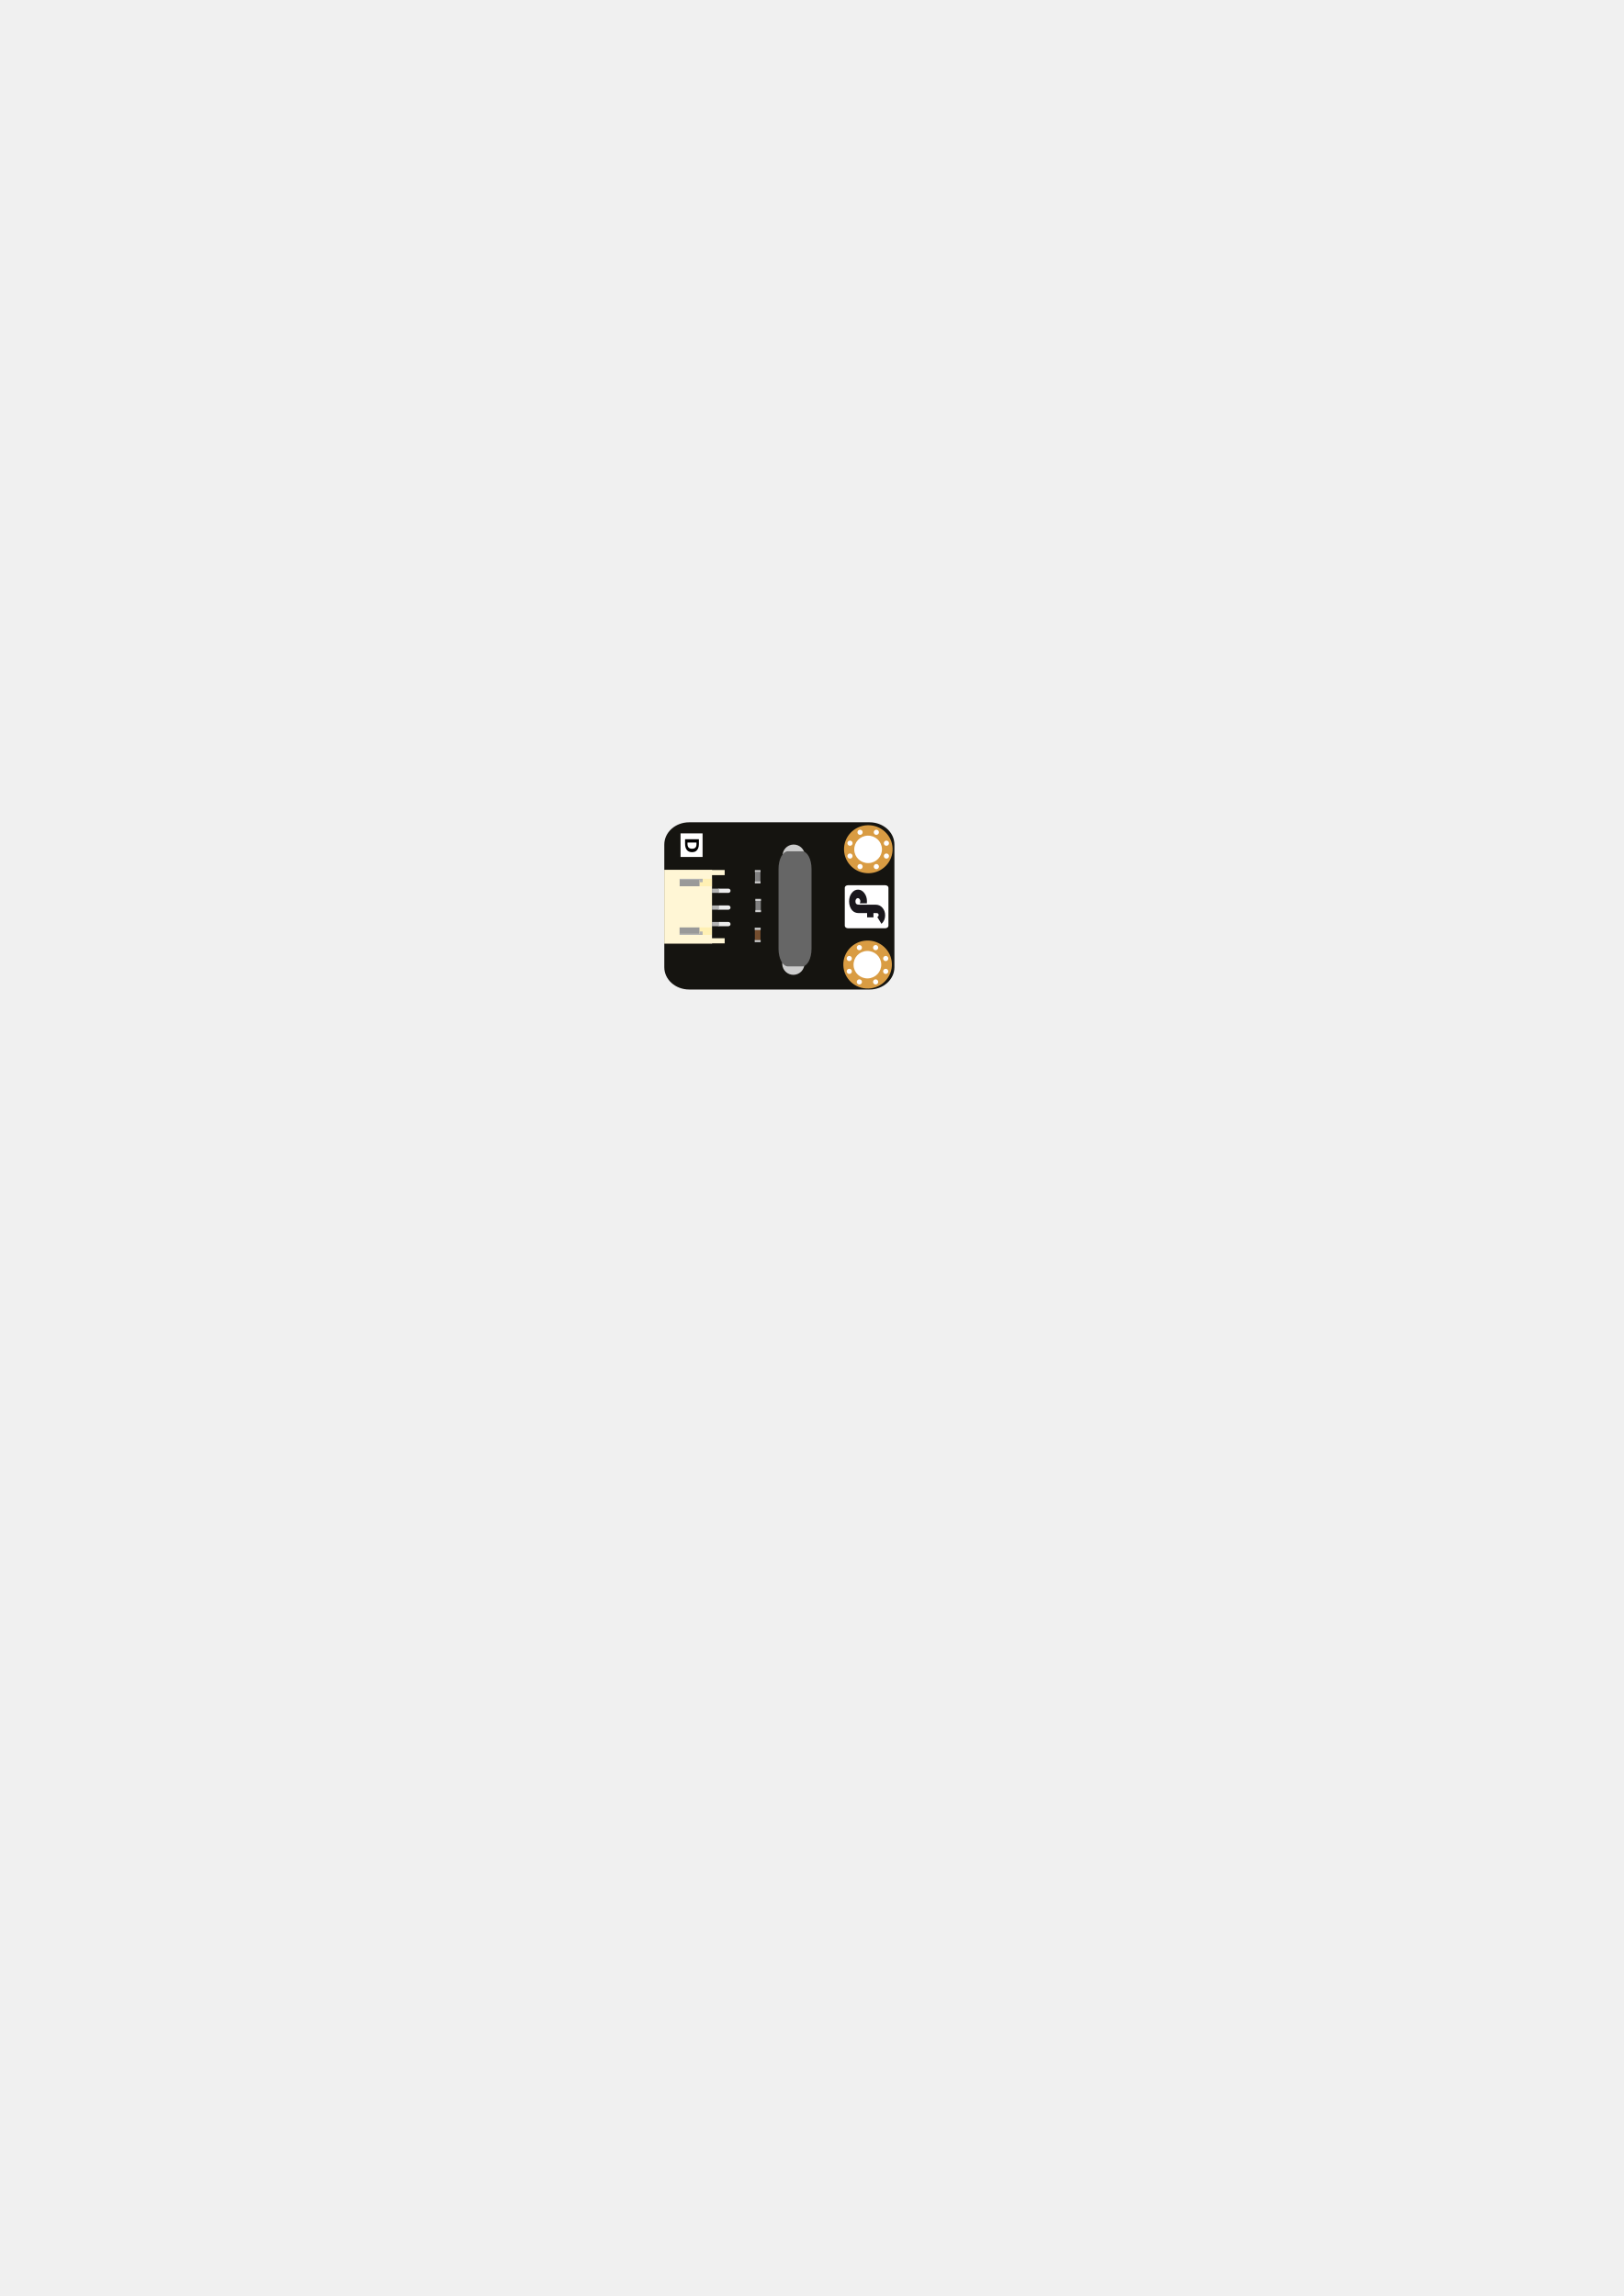
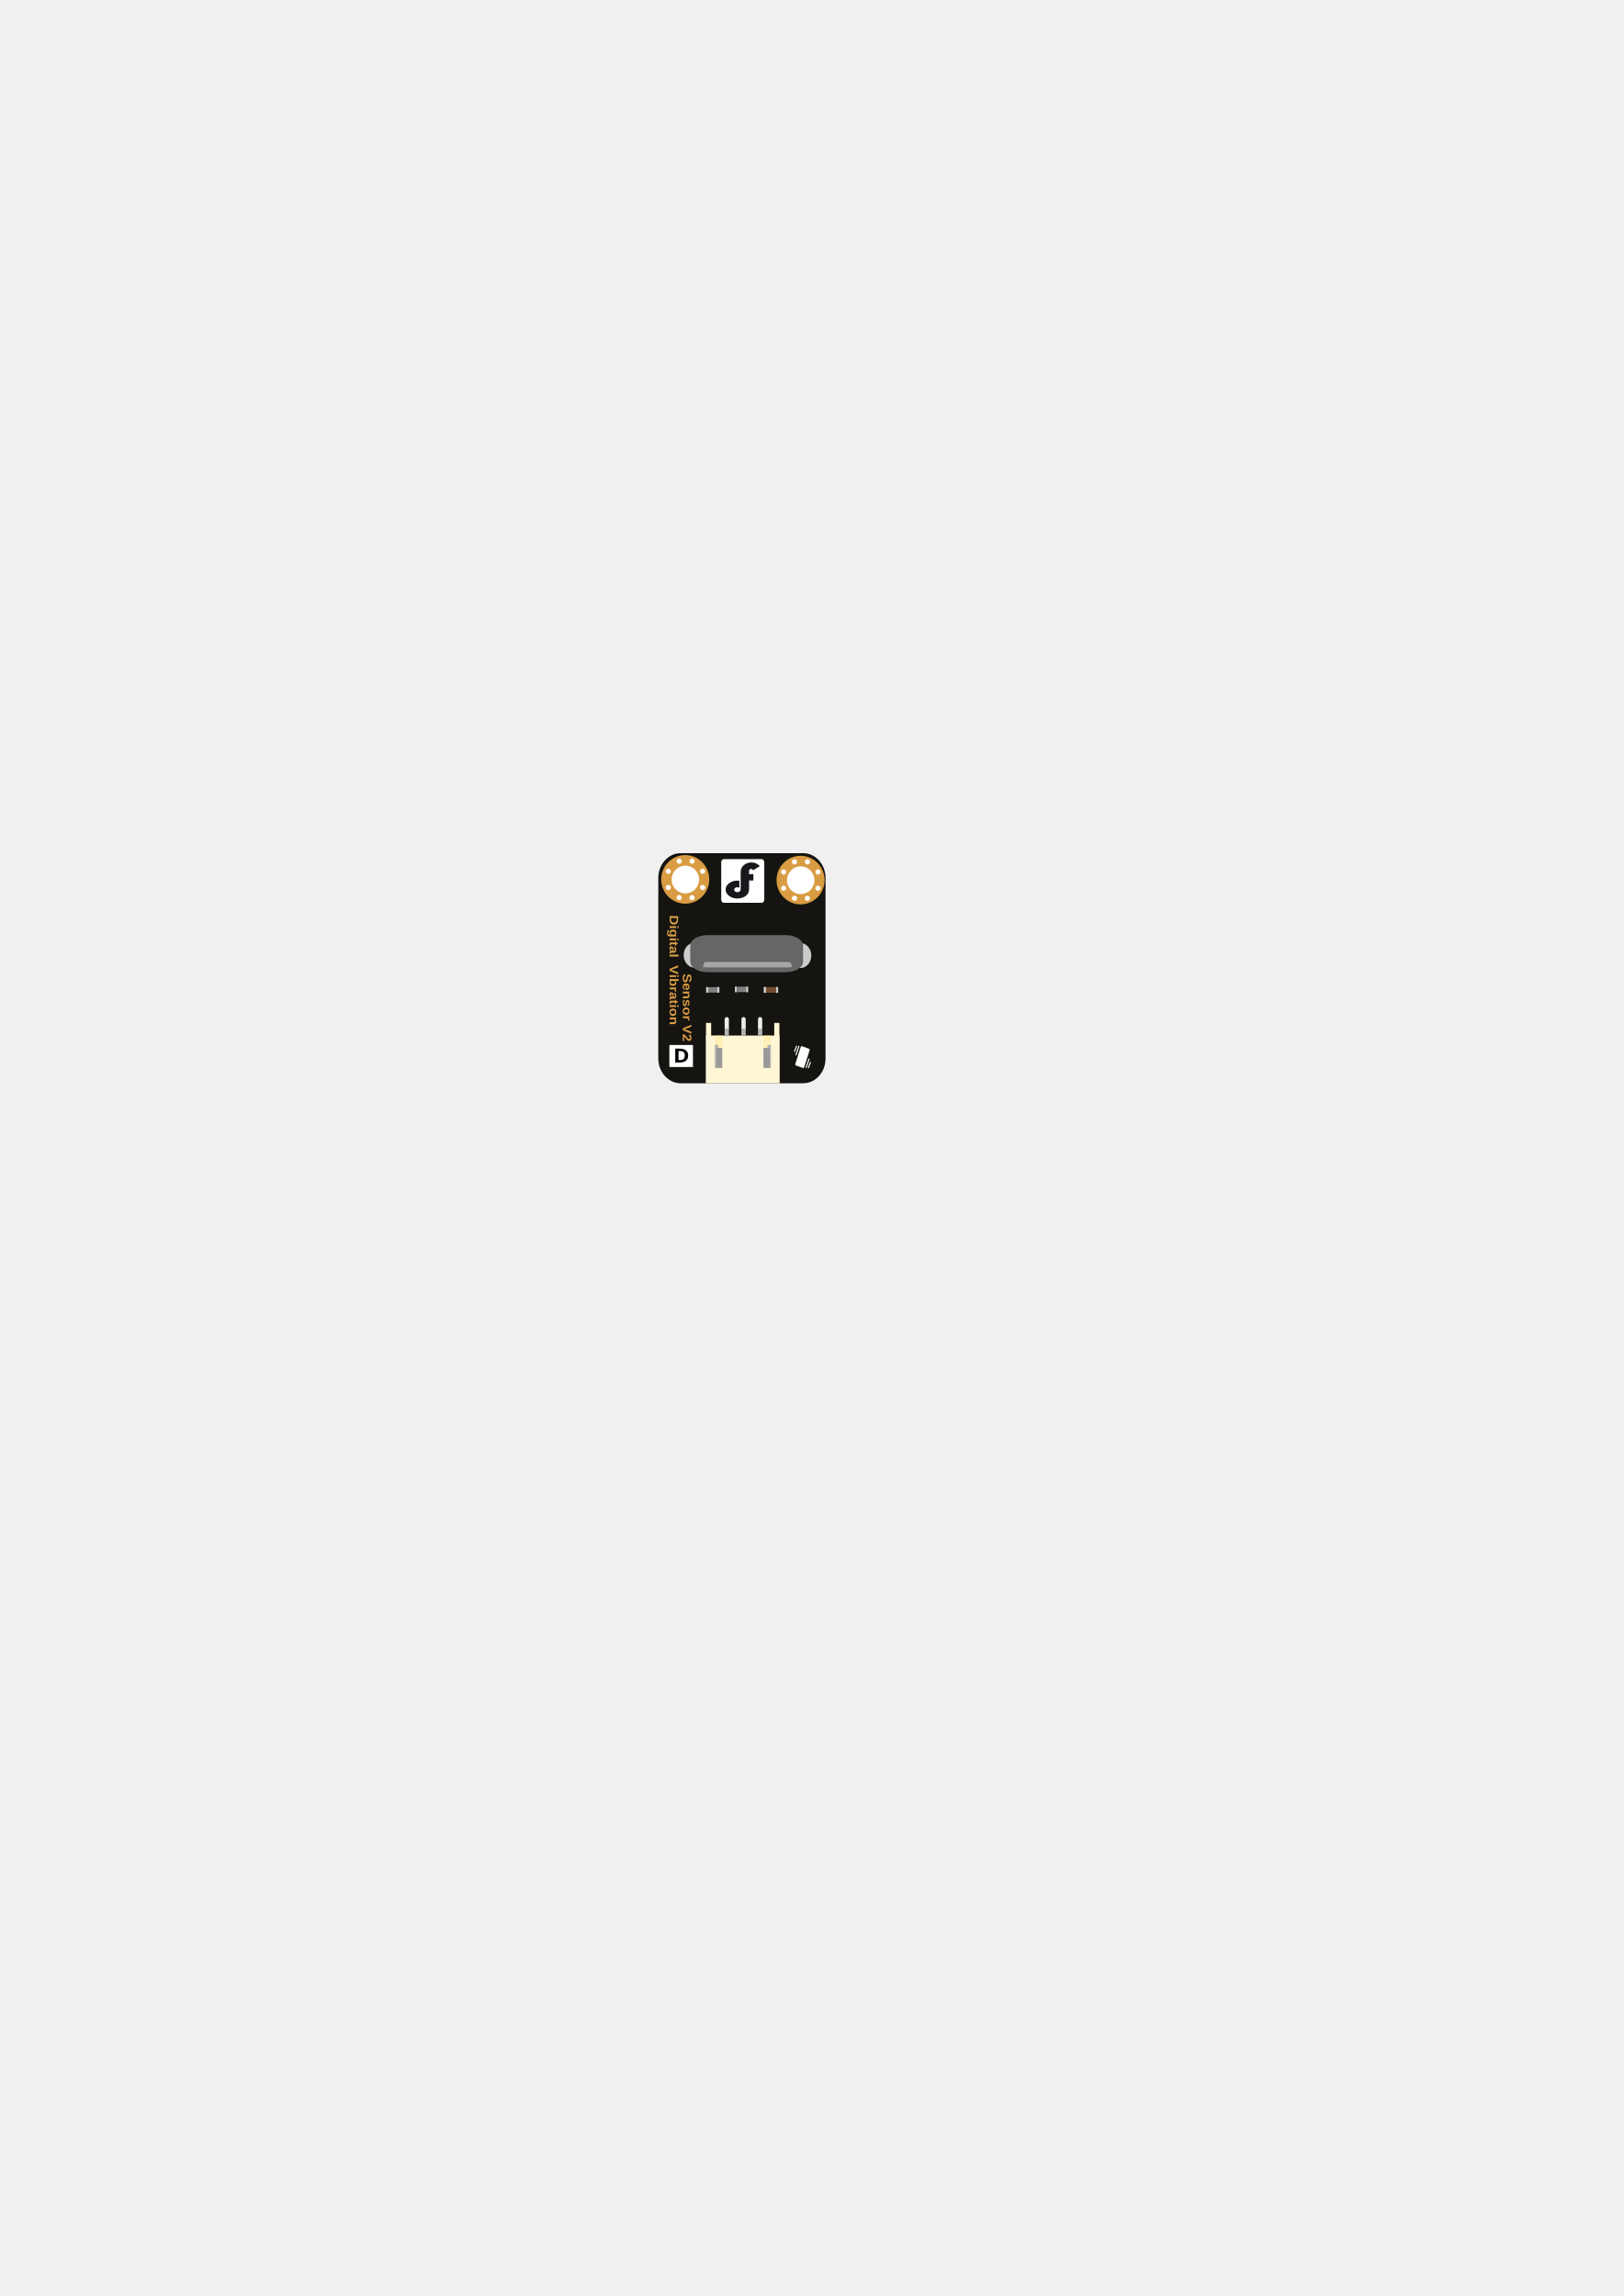
- <svg xmlns="http://www.w3.org/2000/svg" width="744.094" height="1052.362" id="svg5618" version="1.1">
-   <defs id="defs5620" />
+ <svg xmlns="http://www.w3.org/2000/svg" width="744.094" height="1052.362" id="svg2" version="1.1">
+   <defs id="defs4">
+     </defs>
  <g id="layer1">
-     <g transform="matrix(0.1448936,0,0,0.1448936,-991.5147,-648.086)" id="g13062">
-       <rect transform="scale(-1,-1)" rx="78.623" ry="70.486" y="-7603.01" x="-9671.896" height="528.966" width="727.807" id="rect90734" style="color:#000000;fill:#151410;fill-opacity:1;fill-rule:nonzero;stroke:none;stroke-width:1;marker:none;visibility:visible;display:inline;overflow:visible;enable-background:accumulate" />
-       <path transform="matrix(-32.43364,0,0,-32.06534,27384.759,17273.42)" d="m 548.821,306.416 c -1.308,0.045 -2.404,-0.979 -2.449,-2.286 -0.045,-1.308 0.979,-2.404 2.286,-2.449 1.308,-0.045 2.404,0.979 2.449,2.286 0.045,1.307 -0.978,2.403 -2.284,2.449" id="path90890-3" style="color:#000000;fill:#d99c43;fill-opacity:1;fill-rule:nonzero;stroke:none;stroke-width:1.209;marker:none;visibility:visible;display:inline;overflow:visible;enable-background:accumulate" />
-       <path transform="matrix(-38.17392,0,0,-35.56825,30525.767,18344.051)" d="m 548.563,305.412 c -0.634,0.023 -1.166,-0.504 -1.187,-1.178 -0.022,-0.674 0.474,-1.238 1.108,-1.262 0.634,-0.023 1.166,0.504 1.187,1.178 0.022,0.673 -0.474,1.238 -1.108,1.262" id="path90925-8" style="color:#000000;fill:#ffffff;fill-opacity:1;fill-rule:nonzero;stroke:none;stroke-width:1.2;marker:none;visibility:visible;display:inline;overflow:visible;enable-background:accumulate" />
-       <path transform="matrix(-28.54647,0,0,-24.62129,25239.977,15019.307)" d="m 549.252,302.523 c -0.158,0.006 -0.291,-0.137 -0.297,-0.32 -0.005,-0.183 0.119,-0.337 0.277,-0.343 0.158,-0.006 0.291,0.137 0.297,0.32 0.005,0.183 -0.118,0.337 -0.277,0.343" id="path91527-2" style="color:#000000;fill:#ffffff;fill-opacity:1;fill-rule:nonzero;stroke:none;stroke-width:1.2;marker:none;visibility:visible;display:inline;overflow:visible;enable-background:accumulate" />
-       <path transform="matrix(-28.54647,0,0,-24.62129,25208.099,14985.946)" d="m 549.252,302.523 c -0.158,0.006 -0.291,-0.137 -0.297,-0.32 -0.005,-0.183 0.119,-0.337 0.277,-0.343 0.158,-0.006 0.291,0.137 0.297,0.32 0.005,0.183 -0.118,0.337 -0.277,0.343" id="path91527-7-3" style="color:#000000;fill:#ffffff;fill-opacity:1;fill-rule:nonzero;stroke:none;stroke-width:1.2;marker:none;visibility:visible;display:inline;overflow:visible;enable-background:accumulate" />
-       <path transform="matrix(-28.54647,0,0,-24.62129,25208.099,14945.293)" d="m 549.252,302.523 c -0.158,0.006 -0.291,-0.137 -0.297,-0.32 -0.005,-0.183 0.119,-0.337 0.277,-0.343 0.158,-0.006 0.291,0.137 0.297,0.32 0.005,0.183 -0.118,0.337 -0.277,0.343" id="path91527-7-4-2" style="color:#000000;fill:#ffffff;fill-opacity:1;fill-rule:nonzero;stroke:none;stroke-width:1.2;marker:none;visibility:visible;display:inline;overflow:visible;enable-background:accumulate" />
-       <path transform="matrix(-28.54647,0,0,-24.62129,25291.436,14910.827)" d="m 549.252,302.523 c -0.158,0.006 -0.291,-0.137 -0.297,-0.32 -0.005,-0.183 0.119,-0.337 0.277,-0.343 0.158,-0.006 0.291,0.137 0.297,0.32 0.005,0.183 -0.118,0.337 -0.277,0.343" id="path91527-7-9-1" style="color:#000000;fill:#ffffff;fill-opacity:1;fill-rule:nonzero;stroke:none;stroke-width:1.2;marker:none;visibility:visible;display:inline;overflow:visible;enable-background:accumulate" />
-       <path transform="matrix(-28.54647,0,0,-24.62129,25239.977,14910.827)" d="m 549.252,302.523 c -0.158,0.006 -0.291,-0.137 -0.297,-0.32 -0.005,-0.183 0.119,-0.337 0.277,-0.343 0.158,-0.006 0.291,0.137 0.297,0.32 0.005,0.183 -0.118,0.337 -0.277,0.343" id="path91527-7-0-04" style="color:#000000;fill:#ffffff;fill-opacity:1;fill-rule:nonzero;stroke:none;stroke-width:1.2;marker:none;visibility:visible;display:inline;overflow:visible;enable-background:accumulate" />
-       <path transform="matrix(-28.54647,0,0,-24.62129,25323.314,14945.293)" d="m 549.252,302.523 c -0.158,0.006 -0.291,-0.137 -0.297,-0.32 -0.005,-0.183 0.119,-0.337 0.277,-0.343 0.158,-0.006 0.291,0.137 0.297,0.32 0.005,0.183 -0.118,0.337 -0.277,0.343" id="path91527-7-48-0" style="color:#000000;fill:#ffffff;fill-opacity:1;fill-rule:nonzero;stroke:none;stroke-width:1.2;marker:none;visibility:visible;display:inline;overflow:visible;enable-background:accumulate" />
-       <path transform="matrix(-28.54647,0,0,-24.62129,25323.314,14985.946)" d="m 549.252,302.523 c -0.158,0.006 -0.291,-0.137 -0.297,-0.32 -0.005,-0.183 0.119,-0.337 0.277,-0.343 0.158,-0.006 0.291,0.137 0.297,0.32 0.005,0.183 -0.118,0.337 -0.277,0.343" id="path91527-7-8-7" style="color:#000000;fill:#ffffff;fill-opacity:1;fill-rule:nonzero;stroke:none;stroke-width:1.2;marker:none;visibility:visible;display:inline;overflow:visible;enable-background:accumulate" />
-       <path transform="matrix(-28.54647,0,0,-24.62129,25291.436,15019.307)" d="m 549.252,302.523 c -0.158,0.006 -0.291,-0.137 -0.297,-0.32 -0.005,-0.183 0.119,-0.337 0.277,-0.343 0.158,-0.006 0.291,0.137 0.297,0.32 0.005,0.183 -0.118,0.337 -0.277,0.343" id="path91527-7-2-59" style="color:#000000;fill:#ffffff;fill-opacity:1;fill-rule:nonzero;stroke:none;stroke-width:1.2;marker:none;visibility:visible;display:inline;overflow:visible;enable-background:accumulate" />
-       <path transform="matrix(-32.43364,0,0,-32.06534,27386.98,16908.61)" d="m 548.821,306.416 c -1.308,0.045 -2.404,-0.979 -2.449,-2.286 -0.045,-1.308 0.979,-2.404 2.286,-2.449 1.308,-0.045 2.404,0.979 2.449,2.286 0.045,1.307 -0.978,2.403 -2.284,2.449" id="path90890-3-5" style="color:#000000;fill:#d99c43;fill-opacity:1;fill-rule:nonzero;stroke:none;stroke-width:1.209;marker:none;visibility:visible;display:inline;overflow:visible;enable-background:accumulate" />
-       <path transform="matrix(-38.17392,0,0,-35.56825,30527.986,17979.241)" d="m 548.563,305.412 c -0.634,0.023 -1.166,-0.504 -1.187,-1.178 -0.022,-0.674 0.474,-1.238 1.108,-1.262 0.634,-0.023 1.166,0.504 1.187,1.178 0.022,0.673 -0.474,1.238 -1.108,1.262" id="path90925-8-1" style="color:#000000;fill:#ffffff;fill-opacity:1;fill-rule:nonzero;stroke:none;stroke-width:1.2;marker:none;visibility:visible;display:inline;overflow:visible;enable-background:accumulate" />
-       <path transform="matrix(-28.54647,0,0,-24.62129,25242.197,14654.496)" d="m 549.252,302.523 c -0.158,0.006 -0.291,-0.137 -0.297,-0.32 -0.005,-0.183 0.119,-0.337 0.277,-0.343 0.158,-0.006 0.291,0.137 0.297,0.32 0.005,0.183 -0.118,0.337 -0.277,0.343" id="path91527-2-2" style="color:#000000;fill:#ffffff;fill-opacity:1;fill-rule:nonzero;stroke:none;stroke-width:1.2;marker:none;visibility:visible;display:inline;overflow:visible;enable-background:accumulate" />
-       <path transform="matrix(-28.54647,0,0,-24.62129,25210.319,14621.135)" d="m 549.252,302.523 c -0.158,0.006 -0.291,-0.137 -0.297,-0.32 -0.005,-0.183 0.119,-0.337 0.277,-0.343 0.158,-0.006 0.291,0.137 0.297,0.32 0.005,0.183 -0.118,0.337 -0.277,0.343" id="path91527-7-3-0" style="color:#000000;fill:#ffffff;fill-opacity:1;fill-rule:nonzero;stroke:none;stroke-width:1.2;marker:none;visibility:visible;display:inline;overflow:visible;enable-background:accumulate" />
-       <path transform="matrix(-28.54647,0,0,-24.62129,25210.319,14580.483)" d="m 549.252,302.523 c -0.158,0.006 -0.291,-0.137 -0.297,-0.32 -0.005,-0.183 0.119,-0.337 0.277,-0.343 0.158,-0.006 0.291,0.137 0.297,0.32 0.005,0.183 -0.118,0.337 -0.277,0.343" id="path91527-7-4-2-9" style="color:#000000;fill:#ffffff;fill-opacity:1;fill-rule:nonzero;stroke:none;stroke-width:1.2;marker:none;visibility:visible;display:inline;overflow:visible;enable-background:accumulate" />
-       <path transform="matrix(-28.54647,0,0,-24.62129,25293.657,14546.017)" d="m 549.252,302.523 c -0.158,0.006 -0.291,-0.137 -0.297,-0.32 -0.005,-0.183 0.119,-0.337 0.277,-0.343 0.158,-0.006 0.291,0.137 0.297,0.32 0.005,0.183 -0.118,0.337 -0.277,0.343" id="path91527-7-9-1-8" style="color:#000000;fill:#ffffff;fill-opacity:1;fill-rule:nonzero;stroke:none;stroke-width:1.2;marker:none;visibility:visible;display:inline;overflow:visible;enable-background:accumulate" />
-       <path transform="matrix(-28.54647,0,0,-24.62129,25242.197,14546.017)" d="m 549.252,302.523 c -0.158,0.006 -0.291,-0.137 -0.297,-0.32 -0.005,-0.183 0.119,-0.337 0.277,-0.343 0.158,-0.006 0.291,0.137 0.297,0.32 0.005,0.183 -0.118,0.337 -0.277,0.343" id="path91527-7-0-04-9" style="color:#000000;fill:#ffffff;fill-opacity:1;fill-rule:nonzero;stroke:none;stroke-width:1.2;marker:none;visibility:visible;display:inline;overflow:visible;enable-background:accumulate" />
-       <path transform="matrix(-28.54647,0,0,-24.62129,25325.534,14580.483)" d="m 549.252,302.523 c -0.158,0.006 -0.291,-0.137 -0.297,-0.32 -0.005,-0.183 0.119,-0.337 0.277,-0.343 0.158,-0.006 0.291,0.137 0.297,0.32 0.005,0.183 -0.118,0.337 -0.277,0.343" id="path91527-7-48-0-1" style="color:#000000;fill:#ffffff;fill-opacity:1;fill-rule:nonzero;stroke:none;stroke-width:1.2;marker:none;visibility:visible;display:inline;overflow:visible;enable-background:accumulate" />
-       <path transform="matrix(-28.54647,0,0,-24.62129,25325.534,14621.135)" d="m 549.252,302.523 c -0.158,0.006 -0.291,-0.137 -0.297,-0.32 -0.005,-0.183 0.119,-0.337 0.277,-0.343 0.158,-0.006 0.291,0.137 0.297,0.32 0.005,0.183 -0.118,0.337 -0.277,0.343" id="path91527-7-8-7-7" style="color:#000000;fill:#ffffff;fill-opacity:1;fill-rule:nonzero;stroke:none;stroke-width:1.2;marker:none;visibility:visible;display:inline;overflow:visible;enable-background:accumulate" />
-       <path transform="matrix(-28.54647,0,0,-24.62129,25293.657,14654.496)" d="m 549.252,302.523 c -0.158,0.006 -0.291,-0.137 -0.297,-0.32 -0.005,-0.183 0.119,-0.337 0.277,-0.343 0.158,-0.006 0.291,0.137 0.297,0.32 0.005,0.183 -0.118,0.337 -0.277,0.343" id="path91527-7-2-59-3" style="color:#000000;fill:#ffffff;fill-opacity:1;fill-rule:nonzero;stroke:none;stroke-width:1.2;marker:none;visibility:visible;display:inline;overflow:visible;enable-background:accumulate" />
-       <rect transform="matrix(0,1,1,0,0,0)" ry="0" y="9231.959" x="7316.309" height="17.975" width="6.665" id="rect7989-3-7-5-1-9-58-2" style="fill:#cccccc;fill-opacity:1;stroke:none" />
-       <rect transform="matrix(0,1,1,0,0,0)" y="9232.409" x="7322.973" height="17.077" width="29.326" id="rect7991-37-8-2-6-8-1-7" style="fill:#808080;fill-opacity:1;stroke:none" />
-       <rect transform="matrix(0,1,1,0,0,0)" ry="0" y="9231.959" x="7351.632" height="17.975" width="6.665" id="rect7989-8-26-50-9-6-7-7-4" style="fill:#cccccc;fill-opacity:1;stroke:none" />
-       <rect transform="matrix(0,1,1,0,0,0)" ry="0" y="9230.539" x="7225.288" height="17.975" width="6.665" id="rect7989-3-7-5-1-9-58-2-7" style="fill:#cccccc;fill-opacity:1;stroke:none" />
-       <rect transform="matrix(0,1,1,0,0,0)" y="9230.988" x="7231.954" height="17.077" width="29.326" id="rect7991-37-8-2-6-8-1-7-6" style="fill:#808080;fill-opacity:1;stroke:none" />
-       <rect transform="matrix(0,1,1,0,0,0)" ry="0" y="9230.539" x="7260.612" height="17.975" width="6.665" id="rect7989-8-26-50-9-6-7-7-4-0" style="fill:#cccccc;fill-opacity:1;stroke:none" />
-       <rect transform="matrix(0,-1,1,0,0,0)" ry="0" y="9230.043" x="-7453.082" height="18.775" width="7.243" id="rect7989-3-7-9" style="fill:#cccccc;fill-opacity:1;stroke:none" />
-       <rect transform="matrix(0,-1,1,0,0,0)" y="9230.513" x="-7445.839" height="17.836" width="31.87" id="rect7991-37-8-3" style="fill:#744d2e;fill-opacity:1;stroke:none" />
-       <rect transform="matrix(0,-1,1,0,0,0)" ry="0" y="9230.043" x="-7414.692" height="18.775" width="7.243" id="rect7989-8-26-50-8" style="fill:#cccccc;fill-opacity:1;stroke:none" />
-       <rect transform="matrix(0,1,-1,0,0,0)" y="-9065.172" x="7109.085" height="69.662" width="74.6" id="rect96045-7-6" style="color:#000000;fill:#ffffff;fill-opacity:1;fill-rule:nonzero;stroke:none;stroke-width:1;marker:none;visibility:visible;display:inline;overflow:visible;enable-background:accumulate" />
-       <text transform="matrix(0,1.062432,-0.9412364,0,0,0)" id="text96102-4-8" y="-9572.304" x="6702.973" style="font-size:236.304px;font-style:normal;font-weight:normal;line-height:125%;letter-spacing:0px;word-spacing:0px;fill:#000000;fill-opacity:1;stroke:none;font-family:Sans" xml:space="preserve">
-         <tspan style="font-size:64.984px;font-weight:bold;-inkscape-font-specification:Sans Bold" y="-9572.304" x="6702.973" id="tspan96104-6-8">D</tspan>
-       </text>
-       <g transform="matrix(0,9.174981,-9.174981,0,13980.653,1012.182)" id="g83378">
-         <rect style="fill:#fff6d5;fill-opacity:1;stroke:#00ffff;stroke-width:0;stroke-linecap:round;stroke-linejoin:round;stroke-miterlimit:4;stroke-opacity:1;stroke-dasharray:none;stroke-dashoffset:0" id="rect32255" width="25.472" height="16.47" x="677.066" y="532.491" ry="0" />
-         <rect style="fill:#fff6d5;fill-opacity:1;stroke:#fff6d5;stroke-width:0;stroke-linecap:round;stroke-linejoin:round;stroke-miterlimit:4;stroke-opacity:1;stroke-dasharray:none;stroke-dashoffset:0" id="rect32626" width="1.775" height="4.549" x="677.138" y="528.131" />
-         <rect y="528.131" x="700.662" height="4.549" width="1.775" id="rect33035" style="fill:#fff6d5;fill-opacity:1;stroke:#fff6d5;stroke-width:0;stroke-linecap:round;stroke-linejoin:round;stroke-miterlimit:4;stroke-opacity:1;stroke-dasharray:none;stroke-dashoffset:0" />
-         <rect style="fill:#999999;fill-opacity:1;stroke:#00ffff;stroke-width:0;stroke-linecap:round;stroke-linejoin:round;stroke-miterlimit:4;stroke-opacity:1;stroke-dasharray:none;stroke-dashoffset:0" id="rect32477" width="2.234" height="6.9" x="696.939" y="536.775" />
-         <rect style="opacity:0.766;fill:#ffeeaa;fill-opacity:1;stroke:#ffeeaa;stroke-width:0;stroke-linecap:round;stroke-linejoin:round;stroke-miterlimit:4;stroke-opacity:1;stroke-dasharray:none;stroke-dashoffset:0" id="rect32661" width="2.593" height="4.229" x="696.922" y="532.536" />
-         <path style="fill:#b3b3b3;fill-opacity:1;stroke:#000000;stroke-width:0;stroke-linecap:round;stroke-linejoin:round;stroke-miterlimit:4;stroke-opacity:1;stroke-dasharray:none;stroke-dashoffset:0" d="m 698.339,535.734 0,1.04 0.806,0 0,6.918 0.368,0 0,-7.958 -1.175,0 z" id="rect33259" />
-         <rect y="536.753" x="-682.743" height="6.9" width="2.234" id="rect33559" style="fill:#999999;fill-opacity:1;stroke:#00ffff;stroke-width:0;stroke-linecap:round;stroke-linejoin:round;stroke-miterlimit:4;stroke-opacity:1;stroke-dasharray:none;stroke-dashoffset:0" transform="scale(-1,1)" />
-         <rect y="532.514" x="-682.761" height="4.229" width="2.593" id="rect33561" style="opacity:0.766;fill:#ffeeaa;fill-opacity:1;stroke:#ffeeaa;stroke-width:0;stroke-linecap:round;stroke-linejoin:round;stroke-miterlimit:4;stroke-opacity:1;stroke-dasharray:none;stroke-dashoffset:0" transform="scale(-1,1)" />
-         <path id="path33563" d="m 681.344,535.712 0,1.04 -0.806,0 0,6.918 -0.368,0 0,-7.958 1.175,0 z" style="fill:#b3b3b3;fill-opacity:1;stroke:#000000;stroke-width:0;stroke-linecap:round;stroke-linejoin:round;stroke-miterlimit:4;stroke-opacity:1;stroke-dasharray:none;stroke-dashoffset:0" />
-         <rect ry="0.748" y="526.113" x="683.564" height="4.666" width="1.466" id="rect33647" style="fill:#ececec;fill-opacity:1;stroke:#000000;stroke-width:0;stroke-linecap:round;stroke-linejoin:round;stroke-miterlimit:4;stroke-opacity:1;stroke-dasharray:none;stroke-dashoffset:0" rx="0.748" />
-         <rect style="fill:#b3b3b3;fill-opacity:1;stroke:#000000;stroke-width:0;stroke-linecap:round;stroke-linejoin:round;stroke-miterlimit:4;stroke-opacity:1;stroke-dasharray:none;stroke-dashoffset:0" id="rect33634" width="1.466" height="2.449" x="683.564" y="530.068" />
-         <rect style="fill:#ececec;fill-opacity:1;stroke:#000000;stroke-width:0;stroke-linecap:round;stroke-linejoin:round;stroke-miterlimit:4;stroke-opacity:1;stroke-dasharray:none;stroke-dashoffset:0" id="rect36702" width="1.466" height="4.666" x="689.361" y="526.113" ry="0.748" rx="0.748" />
-         <rect y="530.068" x="689.361" height="2.449" width="1.466" id="rect36704" style="fill:#b3b3b3;fill-opacity:1;stroke:#000000;stroke-width:0;stroke-linecap:round;stroke-linejoin:round;stroke-miterlimit:4;stroke-opacity:1;stroke-dasharray:none;stroke-dashoffset:0" />
-         <rect ry="0.748" y="526.113" x="695.06" height="4.666" width="1.466" id="rect36721" style="fill:#ececec;fill-opacity:1;stroke:#000000;stroke-width:0;stroke-linecap:round;stroke-linejoin:round;stroke-miterlimit:4;stroke-opacity:1;stroke-dasharray:none;stroke-dashoffset:0" rx="0.748" />
-         <rect style="fill:#b3b3b3;fill-opacity:1;stroke:#000000;stroke-width:0;stroke-linecap:round;stroke-linejoin:round;stroke-miterlimit:4;stroke-opacity:1;stroke-dasharray:none;stroke-dashoffset:0" id="rect36723" width="1.466" height="2.449" x="695.06" y="530.068" />
-       </g>
-       <rect transform="matrix(0,1,-1,0,0,0)" rx="7.88" ry="10.43" y="-9653.032" x="7273.069" height="138.081" width="136.174" id="rect73763" style="color:#000000;fill:#ffffff;fill-opacity:1;fill-rule:nonzero;stroke:none;stroke-width:1;marker:none;visibility:visible;display:inline;overflow:visible;enable-background:accumulate" />
-       <path style="font-size:15.202px;font-style:normal;font-variant:normal;font-weight:normal;font-stretch:normal;line-height:125%;letter-spacing:0px;word-spacing:0px;fill:#19171c;fill-opacity:1;stroke:none;font-family:Bauhaus 93;-inkscape-font-specification:Bauhaus 93" d="m 9642.573,7368.478 c 0,-9.739 -3.022,-17.787 -8.71,-24.199 -5.689,-6.413 -12.693,-9.628 -21.38,-9.628 l -8.446,0 -37.744,0 -6.863,0 c -7.233,0 -10.822,-3.585 -10.822,-10.408 0,-2.843 0.603,-5.248 2.112,-7.286 1.508,-2.038 3.435,-3.123 5.543,-3.123 2.181,0 3.998,1.157 5.543,3.123 1.544,1.966 2.376,4.277 2.376,7.025 0,2.18 -0.54,4.325 -1.848,6.505 l 22.435,0 c 0.217,-3.175 0.263,-5.462 0.263,-7.025 0,-9.856 -2.849,-18.558 -8.446,-25.76 -5.598,-7.202 -12.127,-10.668 -19.796,-10.668 -7.924,0 -14.608,3.679 -20.06,10.929 -5.452,7.25 -8.182,15.974 -8.182,26.541 0,5.307 0.859,10.566 2.639,15.612 1.78,5.046 4.11,9.22 7.126,12.49 5.234,5.686 12,8.587 20.324,8.587 l 7.654,0 19.268,0 0,13.531 20.06,0 0,-13.531 9.238,0 c 4.725,0 7.127,1.898 7.127,5.985 0,3.087 -1.389,5.288 -4.223,6.505 l 13.197,21.597 c 7.742,-7.217 11.613,-16.063 11.614,-26.801 z" id="path38020-2-4" />
-       <g transform="matrix(0,5.964205,-5.964205,0,11842.21,6580.943)" id="g13727">
-         <path style="fill:#cccccc;fill-opacity:1;stroke:none" id="path13707" d="m -16.405,70.878 c -3.253,0.112 -5.98,-2.434 -6.092,-5.687 -0.112,-3.253 2.434,-5.98 5.687,-6.092 3.253,-0.112 5.98,2.434 6.092,5.687 0.112,3.251 -2.432,5.977 -5.682,6.092" transform="translate(116.9731,352.3166)" />
-         <path style="fill:#cccccc;fill-opacity:1;stroke:none" id="path13707-9" d="m -16.405,70.878 c -3.253,0.112 -5.98,-2.434 -6.092,-5.687 -0.112,-3.253 2.434,-5.98 5.687,-6.092 3.253,-0.112 5.98,2.434 6.092,5.687 0.112,3.251 -2.432,5.977 -5.682,6.092" transform="translate(174.2945,352.4951)" />
-       </g>
-       <rect transform="matrix(0,1,-1,0,0,0)" rx="55.382" ry="29.821" y="-9409.765" x="7165.7" height="104.374" width="364.242" id="rect13665" style="fill:#666666;fill-opacity:1;stroke:none" />
+     <rect style="color:#000000;fill:#151410;fill-opacity:1;fill-rule:nonzero;stroke:none;stroke-width:1;marker:none;visibility:visible;display:inline;overflow:visible;enable-background:accumulate" id="rect90734" width="105.455" height="76.644" x="391.053" y="-378.322" ry="10.213" rx="11.392" transform="matrix(0,1,-1,0,0,0)" />
+     <path style="color:#000000;fill:#d99c43;fill-opacity:1;fill-rule:nonzero;stroke:none;stroke-width:1.209;marker:none;visibility:visible;display:inline;overflow:visible;enable-background:accumulate" id="path90890-3" d="m 548.821,306.416 a 2.369,2.369 0 1 1 0.002,-6e-5" transform="matrix(0,4.699426,-4.646061,0,1779.502,-2175.427)" />
+     <path style="color:#000000;fill:#ffffff;fill-opacity:1;fill-rule:nonzero;stroke:none;stroke-width:1.2;marker:none;visibility:visible;display:inline;overflow:visible;enable-background:accumulate" id="path90925-8" d="m 548.563,305.412 a 1.149,1.22 0 1 1 9.1e-4,-3e-5" transform="matrix(0,5.531155,-5.15361,0,1934.629,-2630.538)" />
+     <path style="color:#000000;fill:#ffffff;fill-opacity:1;fill-rule:nonzero;stroke:none;stroke-width:1.2;marker:none;visibility:visible;display:inline;overflow:visible;enable-background:accumulate" id="path91527-2" d="m 549.252,302.523 a 0.287,0.332 0 1 1 2.3e-4,-1e-5" transform="matrix(0,4.1362,-3.567466,0,1452.895,-1864.662)" />
+     <path style="color:#000000;fill:#ffffff;fill-opacity:1;fill-rule:nonzero;stroke:none;stroke-width:1.2;marker:none;visibility:visible;display:inline;overflow:visible;enable-background:accumulate" id="path91527-7-3" d="m 549.252,302.523 a 0.287,0.332 0 1 1 2.3e-4,-1e-5" transform="matrix(0,4.1362,-3.567466,0,1448.062,-1860.043)" />
+     <path style="color:#000000;fill:#ffffff;fill-opacity:1;fill-rule:nonzero;stroke:none;stroke-width:1.2;marker:none;visibility:visible;display:inline;overflow:visible;enable-background:accumulate" id="path91527-7-4-2" d="m 549.252,302.523 a 0.287,0.332 0 1 1 2.3e-4,-1e-5" transform="matrix(0,4.1362,-3.567466,0,1442.171,-1860.043)" />
+     <path style="color:#000000;fill:#ffffff;fill-opacity:1;fill-rule:nonzero;stroke:none;stroke-width:1.2;marker:none;visibility:visible;display:inline;overflow:visible;enable-background:accumulate" id="path91527-7-9-1" d="m 549.252,302.523 a 0.287,0.332 0 1 1 2.3e-4,-1e-5" transform="matrix(0,4.1362,-3.567466,0,1437.177,-1872.118)" />
+     <path style="color:#000000;fill:#ffffff;fill-opacity:1;fill-rule:nonzero;stroke:none;stroke-width:1.2;marker:none;visibility:visible;display:inline;overflow:visible;enable-background:accumulate" id="path91527-7-0-04" d="m 549.252,302.523 a 0.287,0.332 0 1 1 2.3e-4,-1e-5" transform="matrix(0,4.1362,-3.567466,0,1437.177,-1864.662)" />
+     <path style="color:#000000;fill:#ffffff;fill-opacity:1;fill-rule:nonzero;stroke:none;stroke-width:1.2;marker:none;visibility:visible;display:inline;overflow:visible;enable-background:accumulate" id="path91527-7-48-0" d="m 549.252,302.523 a 0.287,0.332 0 1 1 2.3e-4,-1e-5" transform="matrix(0,4.1362,-3.567466,0,1442.171,-1876.737)" />
+     <path style="color:#000000;fill:#ffffff;fill-opacity:1;fill-rule:nonzero;stroke:none;stroke-width:1.2;marker:none;visibility:visible;display:inline;overflow:visible;enable-background:accumulate" id="path91527-7-8-7" d="m 549.252,302.523 a 0.287,0.332 0 1 1 2.3e-4,-1e-5" transform="matrix(0,4.1362,-3.567466,0,1448.062,-1876.737)" />
+     <path style="color:#000000;fill:#ffffff;fill-opacity:1;fill-rule:nonzero;stroke:none;stroke-width:1.2;marker:none;visibility:visible;display:inline;overflow:visible;enable-background:accumulate" id="path91527-7-2-59" d="m 549.252,302.523 a 0.287,0.332 0 1 1 2.3e-4,-1e-5" transform="matrix(0,4.1362,-3.567466,0,1452.895,-1872.118)" />
+     <path style="color:#000000;fill:#d99c43;fill-opacity:1;fill-rule:nonzero;stroke:none;stroke-width:1.209;marker:none;visibility:visible;display:inline;overflow:visible;enable-background:accumulate" id="path90890-3-5" d="m 548.821,306.416 a 2.369,2.369 0 1 1 0.002,-6e-5" transform="matrix(0,4.699426,-4.646061,0,1726.643,-2175.748)" />
+     <path style="color:#000000;fill:#ffffff;fill-opacity:1;fill-rule:nonzero;stroke:none;stroke-width:1.2;marker:none;visibility:visible;display:inline;overflow:visible;enable-background:accumulate" id="path90925-8-1" d="m 548.563,305.412 a 1.149,1.22 0 1 1 9.1e-4,-3e-5" transform="matrix(0,5.531155,-5.15361,0,1881.771,-2630.86)" />
+     <path style="color:#000000;fill:#ffffff;fill-opacity:1;fill-rule:nonzero;stroke:none;stroke-width:1.2;marker:none;visibility:visible;display:inline;overflow:visible;enable-background:accumulate" id="path91527-2-2" d="m 549.252,302.523 a 0.287,0.332 0 1 1 2.3e-4,-1e-5" transform="matrix(0,4.1362,-3.567466,0,1400.037,-1864.983)" />
+     <path style="color:#000000;fill:#ffffff;fill-opacity:1;fill-rule:nonzero;stroke:none;stroke-width:1.2;marker:none;visibility:visible;display:inline;overflow:visible;enable-background:accumulate" id="path91527-7-3-0" d="m 549.252,302.523 a 0.287,0.332 0 1 1 2.3e-4,-1e-5" transform="matrix(0,4.1362,-3.567466,0,1395.203,-1860.364)" />
+     <path style="color:#000000;fill:#ffffff;fill-opacity:1;fill-rule:nonzero;stroke:none;stroke-width:1.2;marker:none;visibility:visible;display:inline;overflow:visible;enable-background:accumulate" id="path91527-7-4-2-9" d="m 549.252,302.523 a 0.287,0.332 0 1 1 2.3e-4,-1e-5" transform="matrix(0,4.1362,-3.567466,0,1389.313,-1860.364)" />
+     <path style="color:#000000;fill:#ffffff;fill-opacity:1;fill-rule:nonzero;stroke:none;stroke-width:1.2;marker:none;visibility:visible;display:inline;overflow:visible;enable-background:accumulate" id="path91527-7-9-1-8" d="m 549.252,302.523 a 0.287,0.332 0 1 1 2.3e-4,-1e-5" transform="matrix(0,4.1362,-3.567466,0,1384.319,-1872.439)" />
+     <path style="color:#000000;fill:#ffffff;fill-opacity:1;fill-rule:nonzero;stroke:none;stroke-width:1.2;marker:none;visibility:visible;display:inline;overflow:visible;enable-background:accumulate" id="path91527-7-0-04-9" d="m 549.252,302.523 a 0.287,0.332 0 1 1 2.3e-4,-1e-5" transform="matrix(0,4.1362,-3.567466,0,1384.319,-1864.983)" />
+     <path style="color:#000000;fill:#ffffff;fill-opacity:1;fill-rule:nonzero;stroke:none;stroke-width:1.2;marker:none;visibility:visible;display:inline;overflow:visible;enable-background:accumulate" id="path91527-7-48-0-1" d="m 549.252,302.523 a 0.287,0.332 0 1 1 2.3e-4,-1e-5" transform="matrix(0,4.1362,-3.567466,0,1389.313,-1877.058)" />
+     <path style="color:#000000;fill:#ffffff;fill-opacity:1;fill-rule:nonzero;stroke:none;stroke-width:1.2;marker:none;visibility:visible;display:inline;overflow:visible;enable-background:accumulate" id="path91527-7-8-7-7" d="m 549.252,302.523 a 0.287,0.332 0 1 1 2.3e-4,-1e-5" transform="matrix(0,4.1362,-3.567466,0,1395.203,-1877.058)" />
+     <path style="color:#000000;fill:#ffffff;fill-opacity:1;fill-rule:nonzero;stroke:none;stroke-width:1.2;marker:none;visibility:visible;display:inline;overflow:visible;enable-background:accumulate" id="path91527-7-2-59-3" d="m 549.252,302.523 a 0.287,0.332 0 1 1 2.3e-4,-1e-5" transform="matrix(0,4.1362,-3.567466,0,1400.037,-1872.439)" />
+     <rect style="fill:#cccccc;fill-opacity:1;stroke:none" id="rect7989-3-7-5-1-9-58-2" width="0.966" height="2.605" x="336.781" y="-454.797" ry="0" transform="scale(1,-1)" />
+     <rect style="fill:#808080;fill-opacity:1;stroke:none" id="rect7991-37-8-2-6-8-1-7" width="4.249" height="2.474" x="337.746" y="-454.732" transform="scale(1,-1)" />
+     <rect style="fill:#cccccc;fill-opacity:1;stroke:none" id="rect7989-8-26-50-9-6-7-7-4" width="0.966" height="2.605" x="341.899" y="-454.797" ry="0" transform="scale(1,-1)" />
+     <rect style="fill:#cccccc;fill-opacity:1;stroke:none" id="rect7989-3-7-5-1-9-58-2-7" width="0.966" height="2.605" x="323.592" y="-455.003" ry="0" transform="scale(1,-1)" />
+     <rect style="fill:#808080;fill-opacity:1;stroke:none" id="rect7991-37-8-2-6-8-1-7-6" width="4.249" height="2.474" x="324.558" y="-454.938" transform="scale(1,-1)" />
+     <rect style="fill:#cccccc;fill-opacity:1;stroke:none" id="rect7989-8-26-50-9-6-7-7-4-0" width="0.966" height="2.605" x="328.711" y="-455.003" ry="0" transform="scale(1,-1)" />
+     <rect style="fill:#cccccc;fill-opacity:1;stroke:none" id="rect7989-3-7-9" width="1.05" height="2.72" x="-356.598" y="-455.075" ry="0" transform="scale(-1,-1)" />
+     <rect style="fill:#744d2e;fill-opacity:1;stroke:none" id="rect7991-37-8-3" width="4.618" height="2.584" x="-355.549" y="-455.007" transform="scale(-1,-1)" />
+     <rect style="fill:#cccccc;fill-opacity:1;stroke:none" id="rect7989-8-26-50-8" width="1.05" height="2.72" x="-351.036" y="-455.075" ry="0" transform="scale(-1,-1)" />
+     <rect style="color:#000000;fill:#ffffff;fill-opacity:1;fill-rule:nonzero;stroke:none;stroke-width:1;marker:none;visibility:visible;display:inline;overflow:visible;enable-background:accumulate" id="rect96045-7-6" width="10.809" height="10.094" x="306.755" y="478.963" />
+     <text xml:space="preserve" style="font-size:34.239px;font-style:normal;font-weight:normal;line-height:125%;letter-spacing:0px;word-spacing:0px;fill:#000000;fill-opacity:1;stroke:none;font-family:Sans" x="290.416" y="517.39" id="text96102-4-8" transform="scale(1.062432,0.9412364)">
+       <tspan id="tspan96104-6-8" x="290.416" y="517.39" style="font-size:9.416px;font-weight:bold;-inkscape-font-specification:Sans Bold">D</tspan>
+     </text>
+     <g id="g83378" transform="matrix(1.329396,0,0,1.329396,-576.6466,-233.258)">
+       <rect ry="0" y="532.491" x="677.066" height="16.47" width="25.472" id="rect32255" style="fill:#fff6d5;fill-opacity:1;stroke:#00ffff;stroke-width:0;stroke-linecap:round;stroke-linejoin:round;stroke-miterlimit:4;stroke-opacity:1;stroke-dasharray:none;stroke-dashoffset:0" />
+       <rect y="528.131" x="677.138" height="4.549" width="1.775" id="rect32626" style="fill:#fff6d5;fill-opacity:1;stroke:#fff6d5;stroke-width:0;stroke-linecap:round;stroke-linejoin:round;stroke-miterlimit:4;stroke-opacity:1;stroke-dasharray:none;stroke-dashoffset:0" />
+       <rect style="fill:#fff6d5;fill-opacity:1;stroke:#fff6d5;stroke-width:0;stroke-linecap:round;stroke-linejoin:round;stroke-miterlimit:4;stroke-opacity:1;stroke-dasharray:none;stroke-dashoffset:0" id="rect33035" width="1.775" height="4.549" x="700.662" y="528.131" />
+       <rect y="536.775" x="696.939" height="6.9" width="2.234" id="rect32477" style="fill:#999999;fill-opacity:1;stroke:#00ffff;stroke-width:0;stroke-linecap:round;stroke-linejoin:round;stroke-miterlimit:4;stroke-opacity:1;stroke-dasharray:none;stroke-dashoffset:0" />
+       <rect y="532.536" x="696.922" height="4.229" width="2.593" id="rect32661" style="opacity:0.766;fill:#ffeeaa;fill-opacity:1;stroke:#ffeeaa;stroke-width:0;stroke-linecap:round;stroke-linejoin:round;stroke-miterlimit:4;stroke-opacity:1;stroke-dasharray:none;stroke-dashoffset:0" />
+       <path id="rect33259" d="m 698.339,535.734 0,1.04 0.806,0 0,6.918 0.368,0 0,-7.958 -1.175,0 z" style="fill:#b3b3b3;fill-opacity:1;stroke:#000000;stroke-width:0;stroke-linecap:round;stroke-linejoin:round;stroke-miterlimit:4;stroke-opacity:1;stroke-dasharray:none;stroke-dashoffset:0" />
+       <rect transform="scale(-1,1)" style="fill:#999999;fill-opacity:1;stroke:#00ffff;stroke-width:0;stroke-linecap:round;stroke-linejoin:round;stroke-miterlimit:4;stroke-opacity:1;stroke-dasharray:none;stroke-dashoffset:0" id="rect33559" width="2.234" height="6.9" x="-682.743" y="536.753" />
+       <rect transform="scale(-1,1)" style="opacity:0.766;fill:#ffeeaa;fill-opacity:1;stroke:#ffeeaa;stroke-width:0;stroke-linecap:round;stroke-linejoin:round;stroke-miterlimit:4;stroke-opacity:1;stroke-dasharray:none;stroke-dashoffset:0" id="rect33561" width="2.593" height="4.229" x="-682.761" y="532.514" />
+       <path style="fill:#b3b3b3;fill-opacity:1;stroke:#000000;stroke-width:0;stroke-linecap:round;stroke-linejoin:round;stroke-miterlimit:4;stroke-opacity:1;stroke-dasharray:none;stroke-dashoffset:0" d="m 681.344,535.712 0,1.04 -0.806,0 0,6.918 -0.368,0 0,-7.958 1.175,0 z" id="path33563" />
+       <rect rx="0.748" style="fill:#ececec;fill-opacity:1;stroke:#000000;stroke-width:0;stroke-linecap:round;stroke-linejoin:round;stroke-miterlimit:4;stroke-opacity:1;stroke-dasharray:none;stroke-dashoffset:0" id="rect33647" width="1.466" height="4.666" x="683.564" y="526.113" ry="0.748" />
+       <rect y="530.068" x="683.564" height="2.449" width="1.466" id="rect33634" style="fill:#b3b3b3;fill-opacity:1;stroke:#000000;stroke-width:0;stroke-linecap:round;stroke-linejoin:round;stroke-miterlimit:4;stroke-opacity:1;stroke-dasharray:none;stroke-dashoffset:0" />
+       <rect rx="0.748" ry="0.748" y="526.113" x="689.361" height="4.666" width="1.466" id="rect36702" style="fill:#ececec;fill-opacity:1;stroke:#000000;stroke-width:0;stroke-linecap:round;stroke-linejoin:round;stroke-miterlimit:4;stroke-opacity:1;stroke-dasharray:none;stroke-dashoffset:0" />
+       <rect style="fill:#b3b3b3;fill-opacity:1;stroke:#000000;stroke-width:0;stroke-linecap:round;stroke-linejoin:round;stroke-miterlimit:4;stroke-opacity:1;stroke-dasharray:none;stroke-dashoffset:0" id="rect36704" width="1.466" height="2.449" x="689.361" y="530.068" />
+       <rect rx="0.748" style="fill:#ececec;fill-opacity:1;stroke:#000000;stroke-width:0;stroke-linecap:round;stroke-linejoin:round;stroke-miterlimit:4;stroke-opacity:1;stroke-dasharray:none;stroke-dashoffset:0" id="rect36721" width="1.466" height="4.666" x="695.06" y="526.113" ry="0.748" />
+       <rect y="530.068" x="695.06" height="2.449" width="1.466" id="rect36723" style="fill:#b3b3b3;fill-opacity:1;stroke:#000000;stroke-width:0;stroke-linecap:round;stroke-linejoin:round;stroke-miterlimit:4;stroke-opacity:1;stroke-dasharray:none;stroke-dashoffset:0" />
+     </g>
+     <rect style="color:#000000;fill:#ffffff;fill-opacity:1;fill-rule:nonzero;stroke:none;stroke-width:1;marker:none;visibility:visible;display:inline;overflow:visible;enable-background:accumulate" id="rect73763" width="19.731" height="20.007" x="330.515" y="393.786" ry="1.511" rx="1.142" />
+     <path id="path38020-2-4" d="m 344.34,395.302 c -1.411,0 -2.577,0.438 -3.506,1.262 -0.929,0.824 -1.395,1.839 -1.395,3.098 l 0,1.224 0,5.469 0,0.994 c 0,1.048 -0.519,1.568 -1.508,1.568 -0.412,0 -0.76,-0.087 -1.056,-0.306 -0.295,-0.218 -0.452,-0.498 -0.452,-0.803 0,-0.316 0.168,-0.579 0.452,-0.803 0.285,-0.224 0.62,-0.344 1.018,-0.344 0.316,0 0.627,0.078 0.943,0.268 l 0,-3.251 c -0.46,-0.031 -0.791,-0.038 -1.018,-0.038 -1.428,0 -2.689,0.413 -3.733,1.224 -1.044,0.811 -1.546,1.757 -1.546,2.868 0,1.148 0.533,2.117 1.583,2.907 1.05,0.79 2.315,1.186 3.846,1.186 0.769,0 1.531,-0.124 2.262,-0.382 0.731,-0.258 1.336,-0.595 1.81,-1.033 0.824,-0.758 1.244,-1.739 1.244,-2.945 l 0,-1.109 0,-2.792 1.961,0 0,-2.907 -1.961,0 0,-1.339 c 0,-0.685 0.275,-1.033 0.867,-1.033 0.447,0 0.766,0.201 0.943,0.612 l 3.129,-1.912 c -1.046,-1.122 -2.327,-1.683 -3.883,-1.683 z" style="font-size:15.202px;font-style:normal;font-variant:normal;font-weight:normal;font-stretch:normal;line-height:125%;letter-spacing:0px;word-spacing:0px;fill:#19171c;fill-opacity:1;stroke:none;font-family:Bauhaus 93;-inkscape-font-specification:Bauhaus 93" />
+     <g id="g4124" transform="matrix(0.8465198,0,0,0.9711385,53.2161,12.61551)">
+       <path transform="translate(329.7395,372.8309)" d="m -16.405,70.878 c -3.253,0.112 -5.98,-2.434 -6.092,-5.687 -0.112,-3.253 2.434,-5.98 5.687,-6.092 3.253,-0.112 5.98,2.434 6.092,5.687 0.112,3.251 -2.432,5.977 -5.682,6.092" id="path13707" style="fill:#cccccc;fill-opacity:1;stroke:none" />
+       <path transform="translate(387.0609,373.0095)" d="m -16.405,70.878 c -3.253,0.112 -5.98,-2.434 -6.092,-5.687 -0.112,-3.253 2.434,-5.98 5.687,-6.092 3.253,-0.112 5.98,2.434 6.092,5.687 0.112,3.251 -2.432,5.977 -5.682,6.092" id="path13707-9" style="fill:#cccccc;fill-opacity:1;stroke:none" />
+       <rect rx="9.286" ry="5" y="428.355" x="310.811" height="17.5" width="61.071" id="rect13665" style="fill:#666666;fill-opacity:1;stroke:none" />
+       <path id="rect13665-7-5-6" d="m 320.903,440.996 c -0.817,0 -1.589,0.015 -2.322,0.057 l -1.013,2.424 c 1.004,0.091 2.125,0.134 3.335,0.134 l 41.228,0 c 1.505,0 2.89,-0.074 4.051,-0.21 -0.014,-0.027 -0.036,-0.05 -0.05,-0.076 l -1.186,-2.233 c -0.866,-0.064 -1.817,-0.095 -2.816,-0.095 l -41.228,0 z" style="fill:#ffffff;fill-opacity:0.417;stroke:none" />
+     </g>
+     <text transform="matrix(0,1.058224,-0.9449798,0,0,0)" id="text37893-8" y="-324.734" x="396.38" style="font-size:6.42px;font-style:normal;font-variant:normal;font-weight:bold;font-stretch:normal;line-height:125%;letter-spacing:0px;word-spacing:0px;fill:#d99c43;fill-opacity:1;stroke:none;font-family:Arial;-inkscape-font-specification:Sans Bold" xml:space="preserve">
+       <tspan y="-324.734" x="396.38" id="tspan37895-6" style="font-size:6px">Digital  Vibration</tspan>
+     </text>
+     <text xml:space="preserve" style="font-size:6.246px;font-style:normal;font-variant:normal;font-weight:bold;font-stretch:normal;line-height:125%;letter-spacing:0px;word-spacing:0px;fill:#d99c43;fill-opacity:1;stroke:none;font-family:Arial;-inkscape-font-specification:Sans Bold" x="420.038" y="-332.454" id="text37945-0" transform="matrix(0,1.062378,-0.9412848,0,0,0)">
+       <tspan id="tspan37947-9" x="420.038" y="-332.454" style="font-size:6px">Sensor V2</tspan>
+     </text>
+     <rect style="fill:#ffffff;fill-opacity:1;stroke:none" id="rect4507" width="4.346" height="9.255" x="495.208" y="324.833" rx="0.468" ry="0.545" transform="matrix(0.9394433,0.3427045,-0.3020589,0.9532893,0,0)" />
+     <g id="g5597" transform="translate(-89.3985,25.63262)">
+       <path id="path5508" d="m 455.516,453.973 -1.326,3.851" style="fill:none;stroke:#ffffff;stroke-width:0.5;stroke-linecap:round;stroke-linejoin:round;stroke-miterlimit:4;stroke-opacity:1;stroke-dasharray:none" />
+       <path id="path5508-4" d="m 454.474,453.847 -0.915,2.431" style="fill:none;stroke:#ffffff;stroke-width:0.5;stroke-linecap:round;stroke-linejoin:round;stroke-miterlimit:4;stroke-opacity:1;stroke-dasharray:none" />
+     </g>
+     <g transform="matrix(-1,0,0,-1,824.9474,943.2383)" id="g5597-1">
+       <path id="path5508-2" d="m 455.516,453.973 -1.326,3.851" style="fill:none;stroke:#ffffff;stroke-width:0.5;stroke-linecap:round;stroke-linejoin:round;stroke-miterlimit:4;stroke-opacity:1;stroke-dasharray:none" />
+       <path id="path5508-4-0" d="m 454.474,453.847 -0.915,2.431" style="fill:none;stroke:#ffffff;stroke-width:0.5;stroke-linecap:round;stroke-linejoin:round;stroke-miterlimit:4;stroke-opacity:1;stroke-dasharray:none" />
    </g>
  </g>
</svg>
